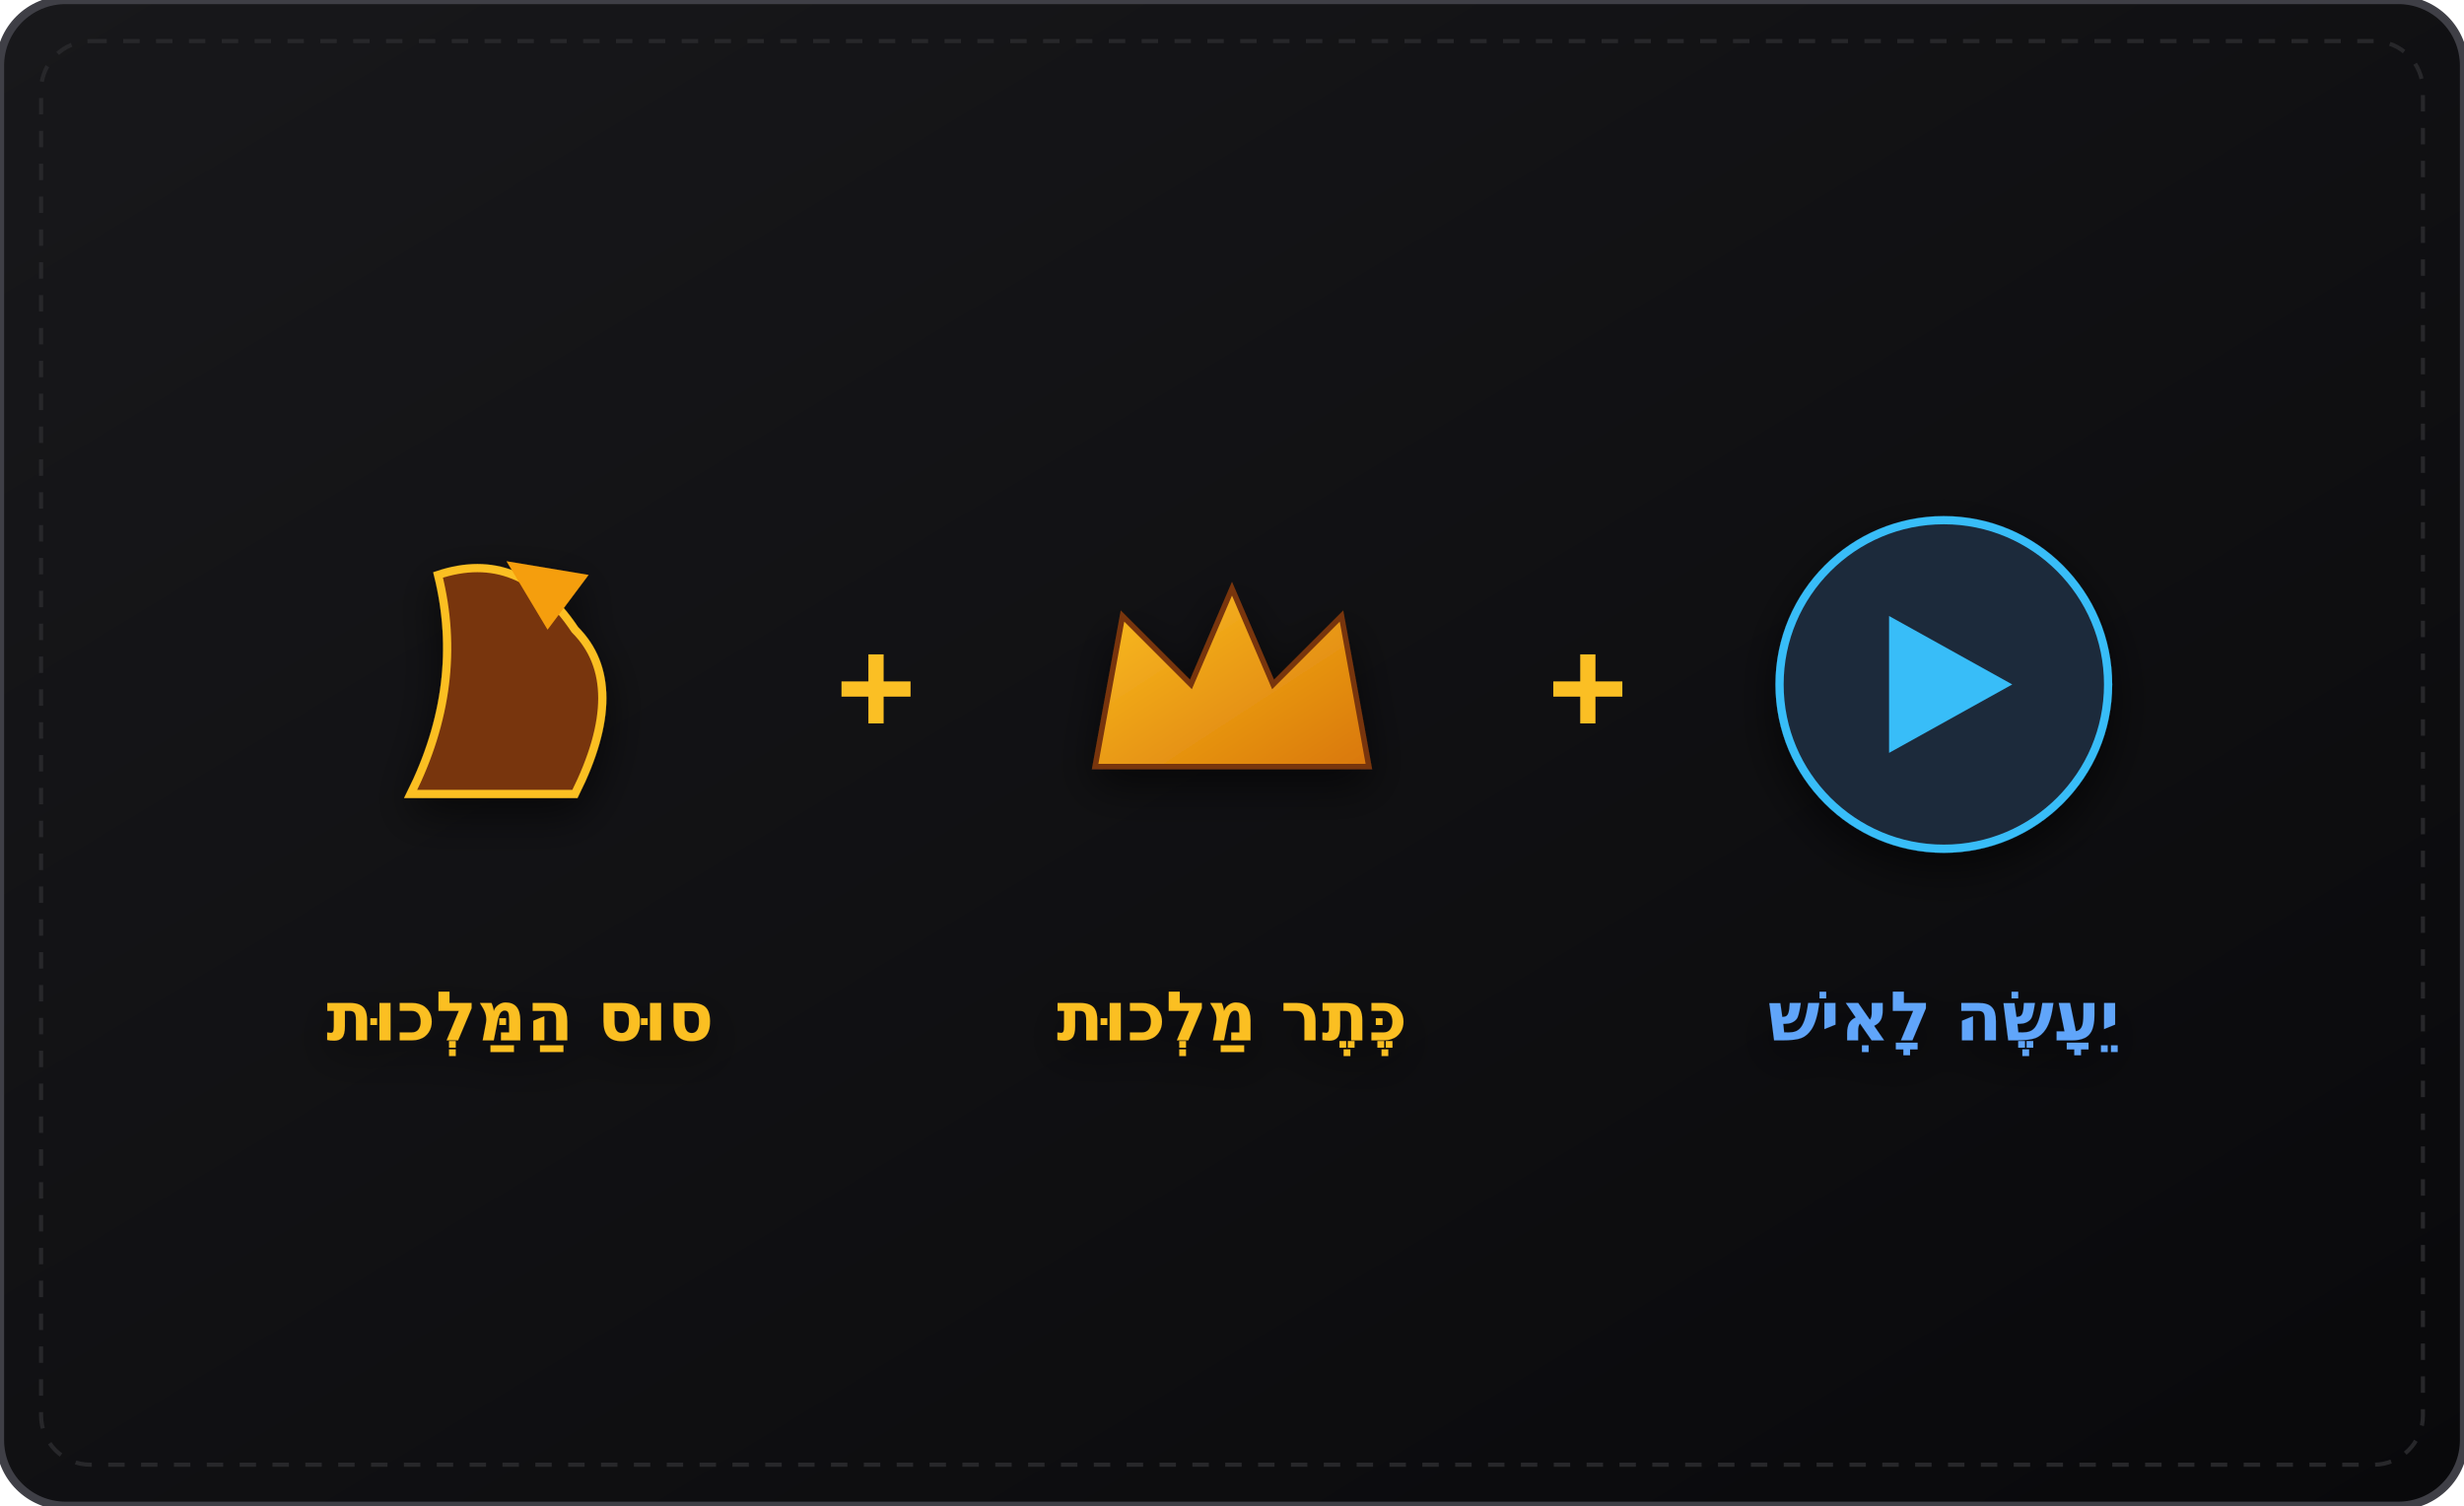
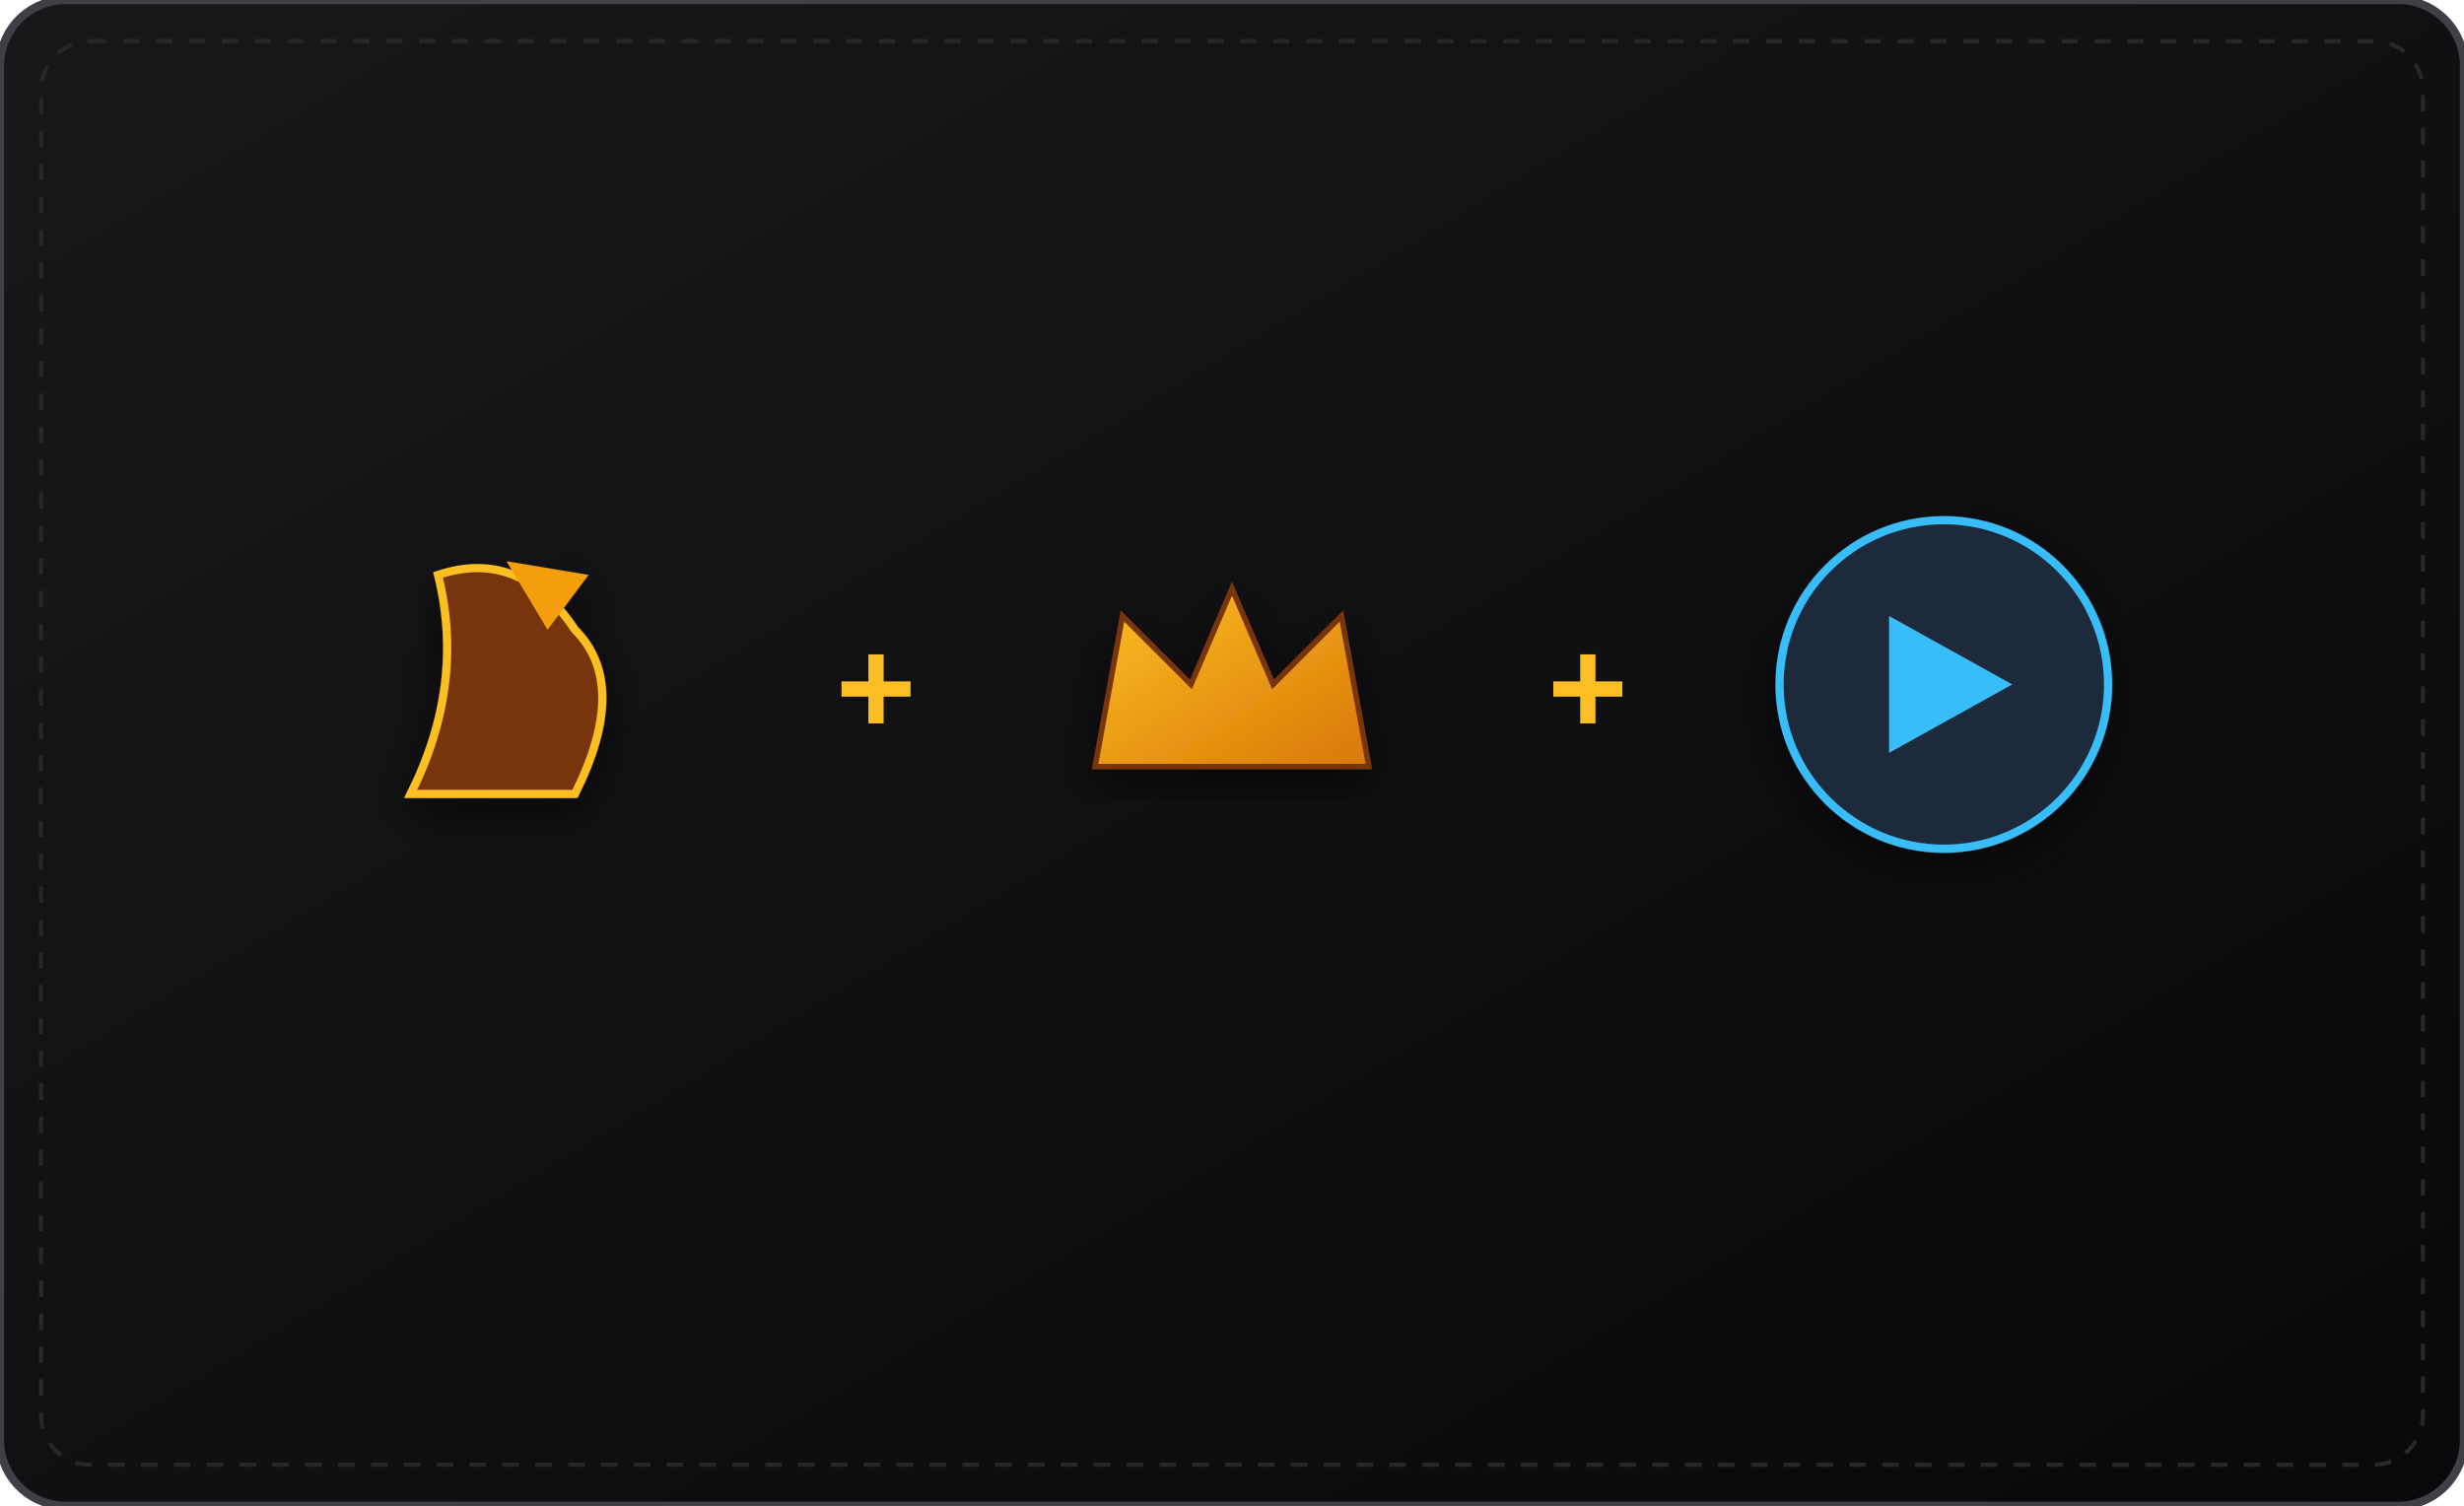
<svg xmlns="http://www.w3.org/2000/svg" viewBox="0 0 900 550" width="100%" height="100%" class="rebus-svg">
  <defs>
    <linearGradient id="bgGrad" x1="0%" y1="0%" x2="100%" y2="100%">
      <stop offset="0%" stop-color="#18181b" />
      <stop offset="100%" stop-color="#09090b" />
    </linearGradient>
    <linearGradient id="cardGrad" x1="0%" y1="0%" x2="0%" y2="100%">
      <stop offset="0%" stop-color="#27272a" />
      <stop offset="100%" stop-color="#18181b" />
    </linearGradient>
    <linearGradient id="goldGrad" x1="0%" y1="0%" x2="100%" y2="100%">
      <stop offset="0%" stop-color="#fbbf24" />
      <stop offset="100%" stop-color="#d97706" />
    </linearGradient>
    <linearGradient id="blueGrad" x1="0%" y1="0%" x2="100%" y2="100%">
      <stop offset="0%" stop-color="#60a5fa" />
      <stop offset="100%" stop-color="#2563eb" />
    </linearGradient>
    <linearGradient id="redGrad" x1="0%" y1="0%" x2="100%" y2="100%">
      <stop offset="0%" stop-color="#f87171" />
      <stop offset="100%" stop-color="#dc2626" />
    </linearGradient>
    <linearGradient id="greenGrad" x1="0%" y1="0%" x2="100%" y2="100%">
      <stop offset="0%" stop-color="#34d399" />
      <stop offset="100%" stop-color="#059669" />
    </linearGradient>
    <linearGradient id="purpleGrad" x1="0%" y1="0%" x2="100%" y2="100%">
      <stop offset="0%" stop-color="#c084fc" />
      <stop offset="100%" stop-color="#7e22ce" />
    </linearGradient>
    <filter id="shadow" x="-20%" y="-20%" width="140%" height="140%">
      <feDropShadow dx="0" dy="6" stdDeviation="8" flood-color="#000" flood-opacity="0.6" />
    </filter>
  </defs>
  <rect width="900" height="550" rx="24" fill="url(#bgGrad)" stroke="#3f3f46" stroke-width="3" />
  <rect x="15" y="15" width="870" height="520" rx="18" fill="none" stroke="#27272a" stroke-width="1.5" stroke-dasharray="6 6" />
  <g transform="translate(190, 250)" filter="url(#shadow)">
    <path d="M-40,40 Q-20,0 -30,-40 Q0,-50 20,-20 Q40,0 20,40 Z" fill="#78350f" stroke="#fbbf24" stroke-width="3" />
    <polygon points="-5,-45 25,-40 10,-20" fill="#f59e0b" />
-     <text x="0" y="130" font-family="system-ui, sans-serif" font-size="25" font-weight="900" fill="#fbbf24" text-anchor="middle">סוּס הַמַּלְכוּת</text>
  </g>
  <text x="320" y="270" font-family="system-ui, sans-serif" font-size="52" font-weight="900" fill="#fbbf24" text-anchor="middle">+</text>
  <g transform="translate(450, 250)" filter="url(#shadow)">
    <polygon points="-50,30 -40,-25 -15,0 0,-35 15,0 40,-25 50,30" fill="url(#goldGrad)" stroke="#78350f" stroke-width="2" />
-     <text x="0" y="130" font-family="system-ui, sans-serif" font-size="25" font-weight="900" fill="#fbbf24" text-anchor="middle">כֶּתֶר מַלְכוּת</text>
  </g>
  <text x="580" y="270" font-family="system-ui, sans-serif" font-size="52" font-weight="900" fill="#fbbf24" text-anchor="middle">+</text>
  <g transform="translate(710, 250)" filter="url(#shadow)">
    <circle cx="0" cy="0" r="60" fill="#1e293b" stroke="#38bdf8" stroke-width="3" />
    <polygon points="-20,-25 25,0 -20,25" fill="#38bdf8" />
-     <text x="0" y="130" font-family="system-ui, sans-serif" font-size="25" font-weight="900" fill="#60a5fa" text-anchor="middle">יֵעָשֶׂה לָאִישׁ</text>
  </g>
</svg>
